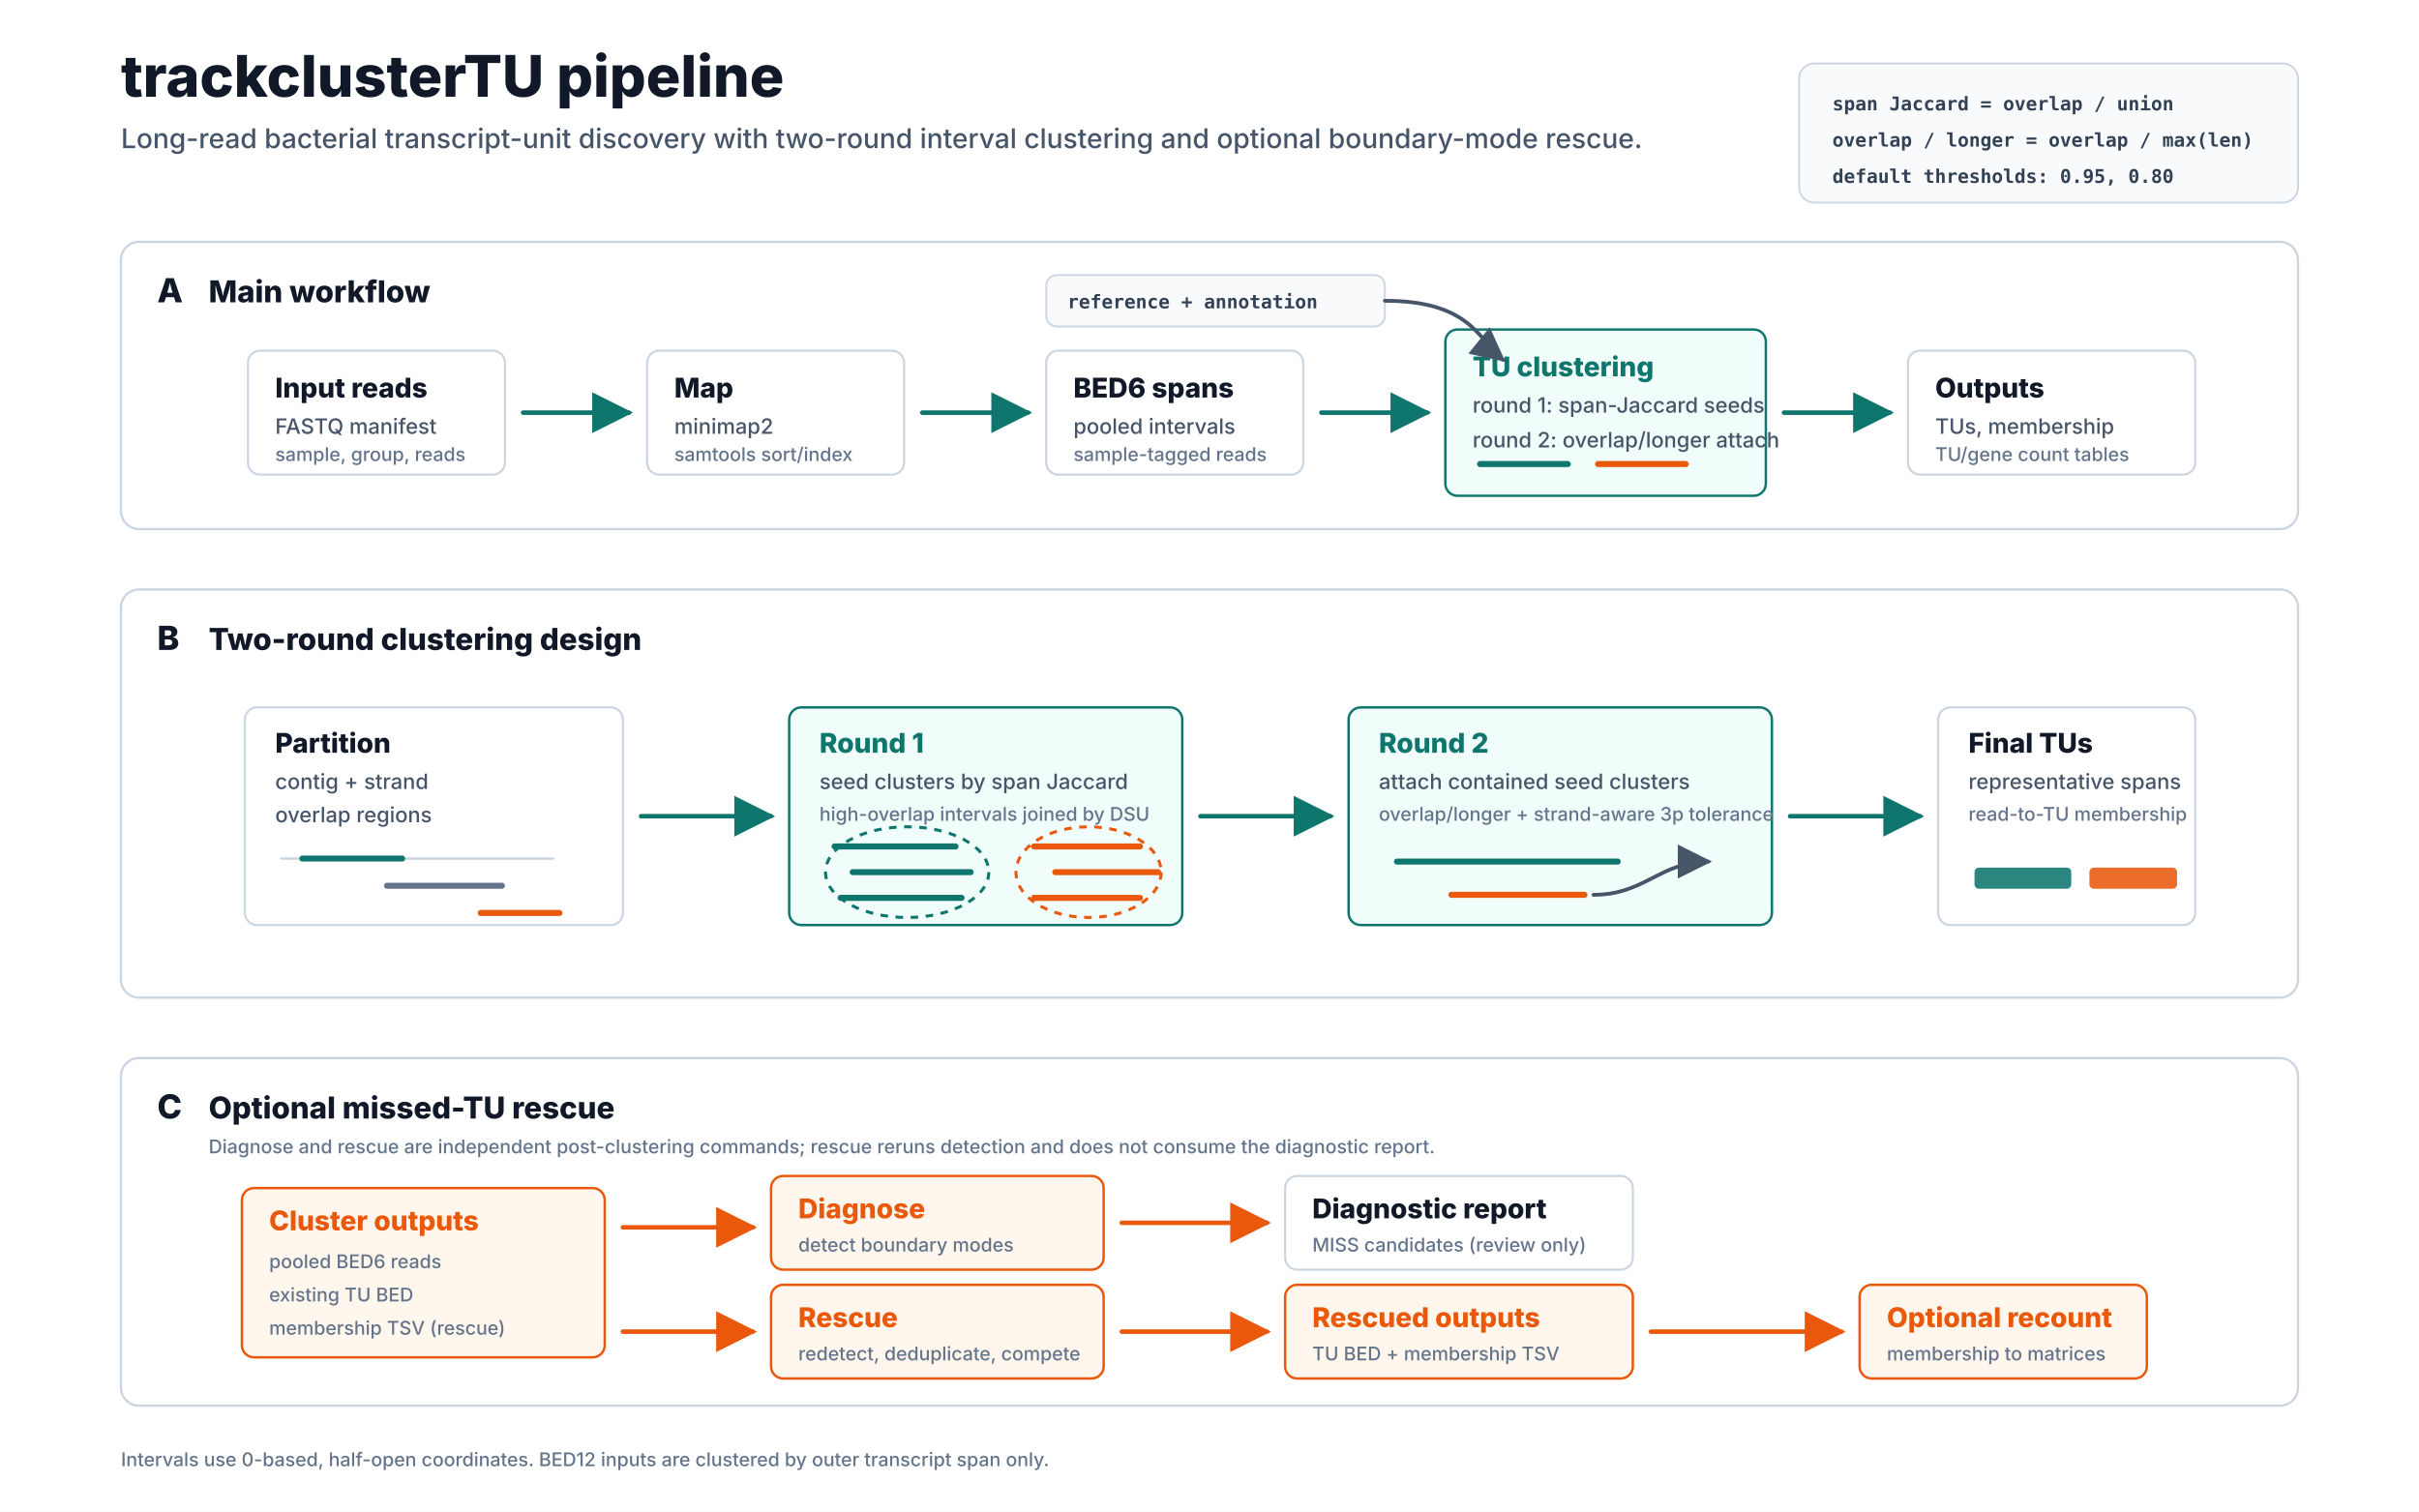
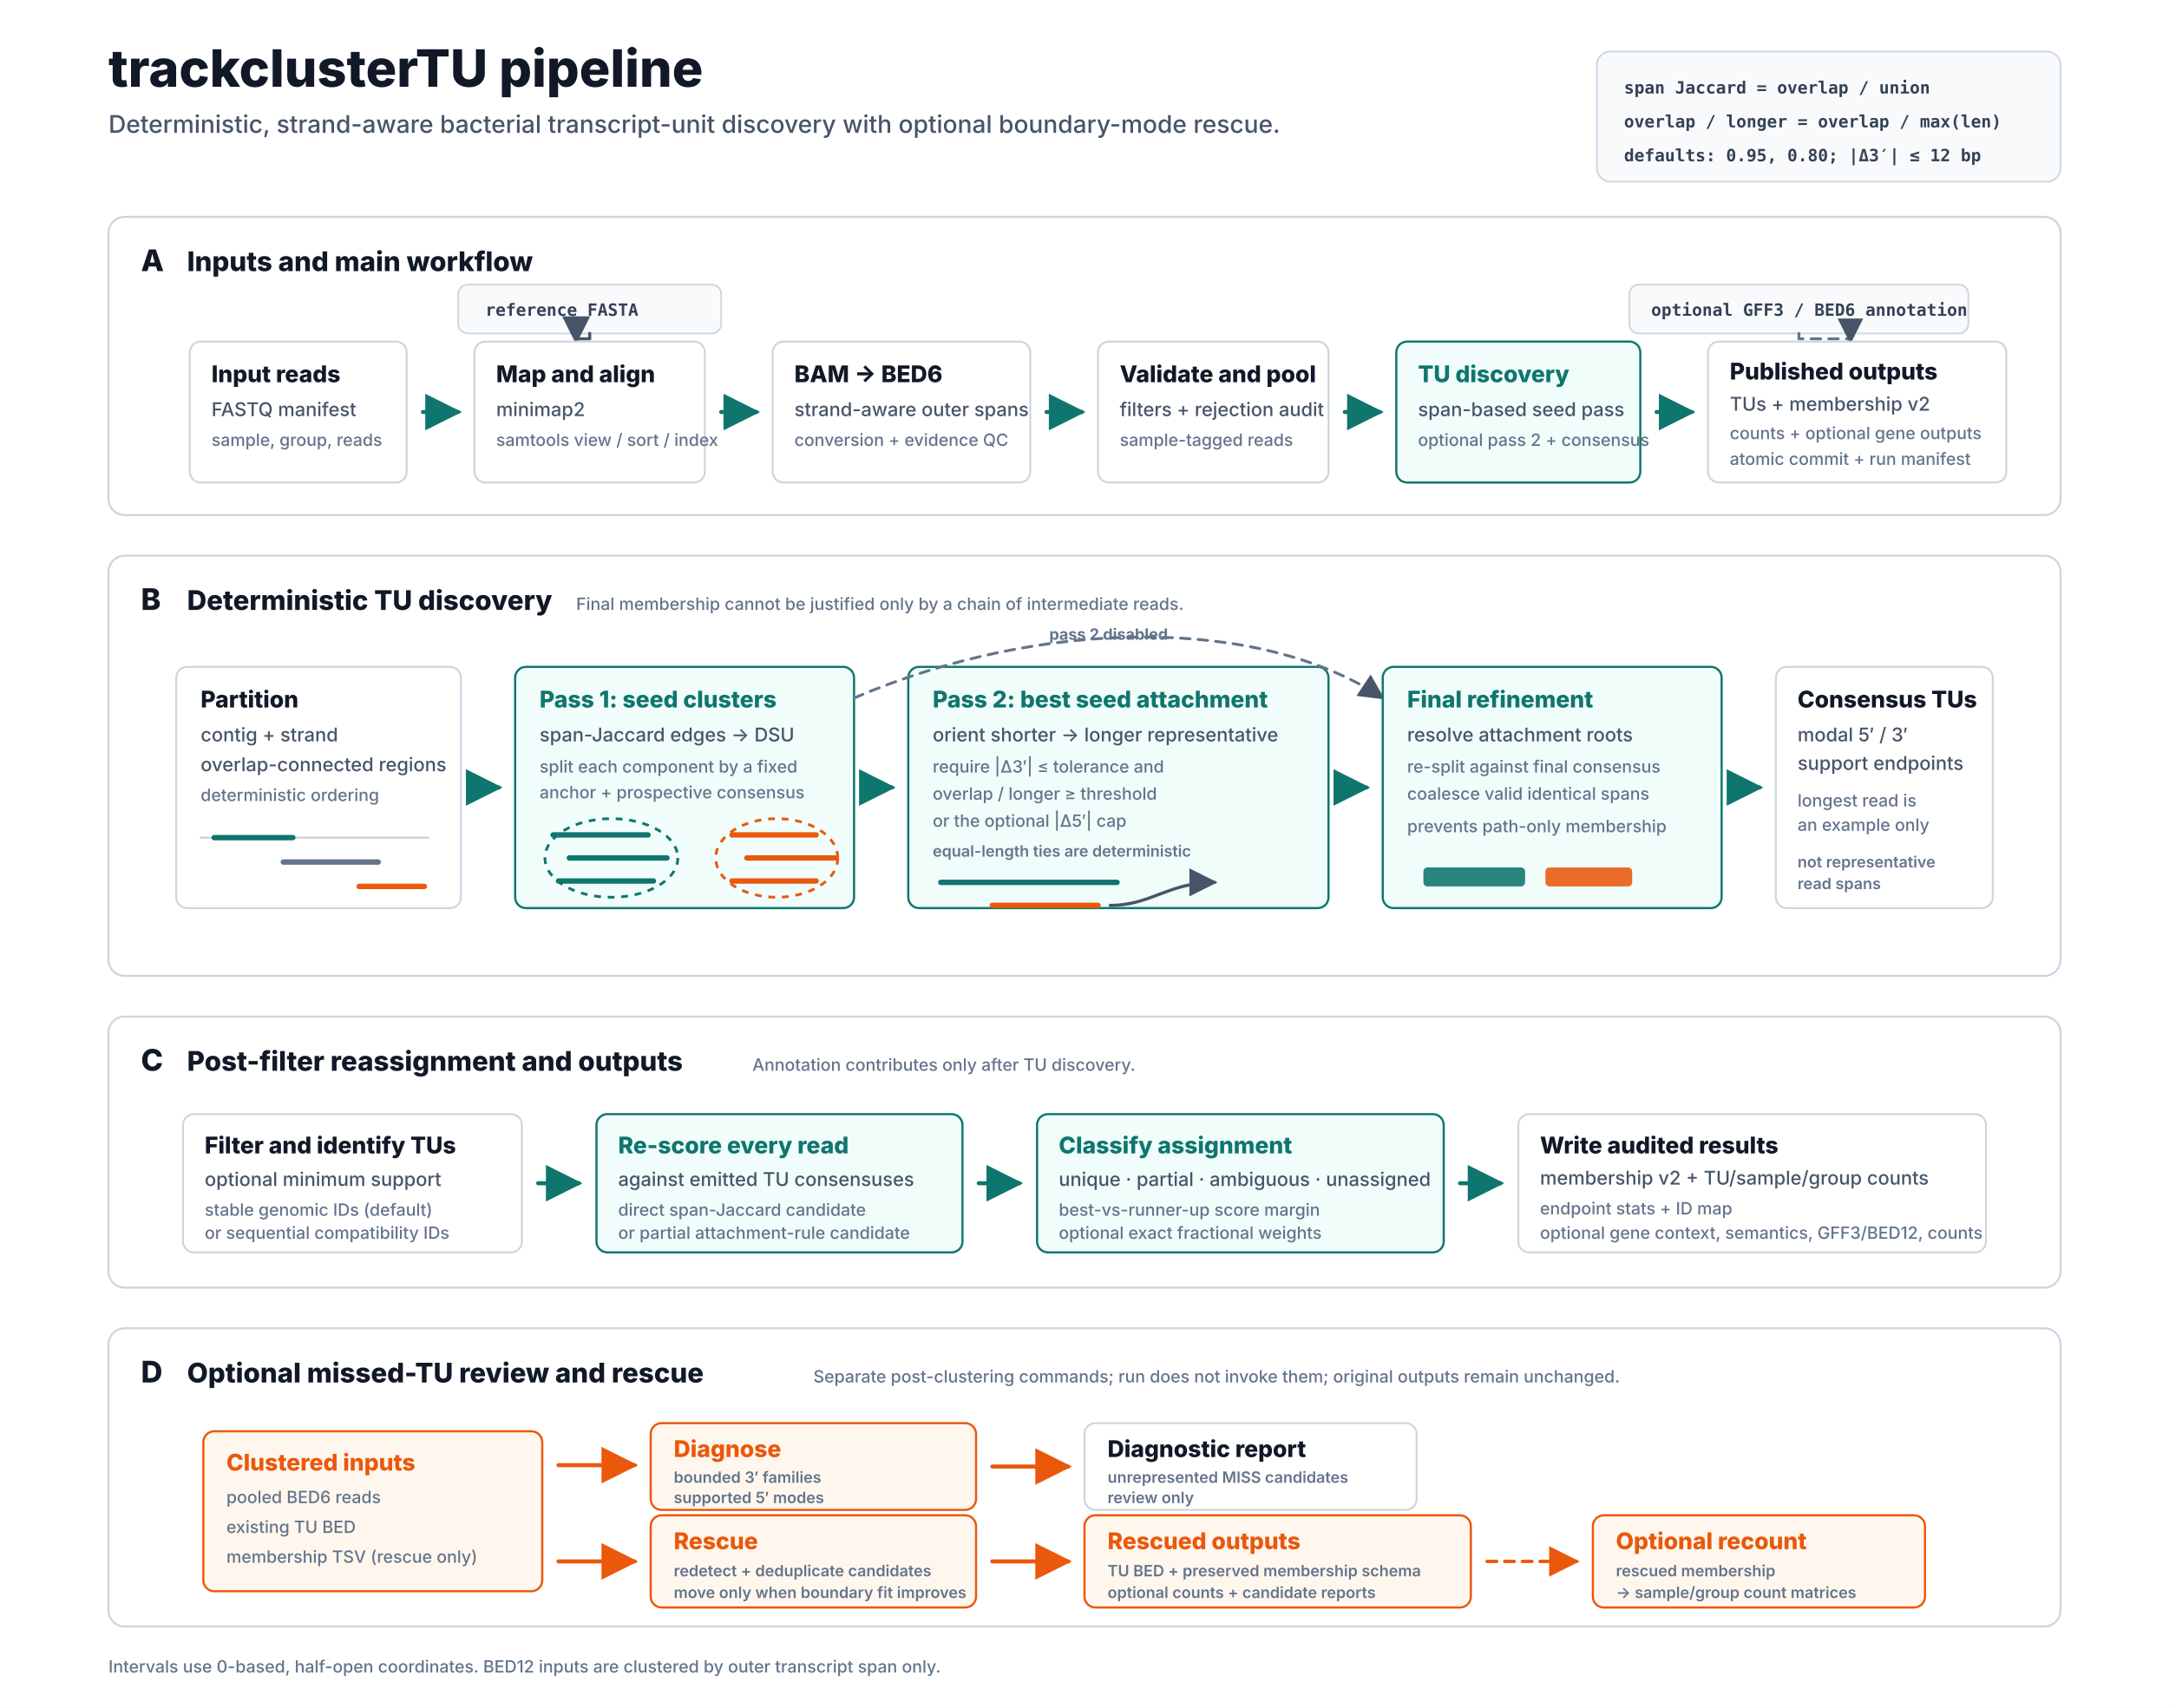
- <svg xmlns="http://www.w3.org/2000/svg" viewBox="0 0 1600 1000" role="img" aria-labelledby="title desc">
+ <svg xmlns="http://www.w3.org/2000/svg" viewBox="0 0 1600 1260" role="img" aria-labelledby="title desc">
  <defs>
    <marker id="arrowTeal" viewBox="0 0 10 10" refX="9" refY="5" markerWidth="9" markerHeight="9" orient="auto-start-reverse">
      <path d="M0 0L10 5L0 10Z" fill="#0f766e" />
    </marker>
    <marker id="arrowOrange" viewBox="0 0 10 10" refX="9" refY="5" markerWidth="9" markerHeight="9" orient="auto-start-reverse">
      <path d="M0 0L10 5L0 10Z" fill="#ea580c" />
    </marker>
    <marker id="arrowGray" viewBox="0 0 10 10" refX="9" refY="5" markerWidth="9" markerHeight="9" orient="auto-start-reverse">
      <path d="M0 0L10 5L0 10Z" fill="#475569" />
    </marker>
    <style>
-       .title { font: 800 38px Inter, Avenir, Helvetica, Arial, sans-serif; fill: #111827; letter-spacing: 0; }
-       .subtitle { font: 500 18px Inter, Avenir, Helvetica, Arial, sans-serif; fill: #475569; letter-spacing: 0; }
-       .panel-label { font: 800 22px Inter, Avenir, Helvetica, Arial, sans-serif; fill: #111827; letter-spacing: 0; }
-       .panel-title { font: 800 20px Inter, Avenir, Helvetica, Arial, sans-serif; fill: #111827; letter-spacing: 0; }
-       .box-title { font: 800 18px Inter, Avenir, Helvetica, Arial, sans-serif; fill: #111827; letter-spacing: 0; }
-       .box-title-teal { font: 800 18px Inter, Avenir, Helvetica, Arial, sans-serif; fill: #0f766e; letter-spacing: 0; }
-       .box-title-orange { font: 800 18px Inter, Avenir, Helvetica, Arial, sans-serif; fill: #ea580c; letter-spacing: 0; }
-       .body { font: 500 14px Inter, Avenir, Helvetica, Arial, sans-serif; fill: #475569; letter-spacing: 0; }
-       .small { font: 500 12.5px Inter, Avenir, Helvetica, Arial, sans-serif; fill: #64748b; letter-spacing: 0; }
-       .mono { font: 650 12.5px ui-monospace, SFMono-Regular, Menlo, Consolas, monospace; fill: #334155; letter-spacing: 0; }
+       .title { font: 800 38px Inter, Avenir, Helvetica, Arial, sans-serif; fill: #111827; }
+       .subtitle { font: 500 18px Inter, Avenir, Helvetica, Arial, sans-serif; fill: #475569; }
+       .panel-label { font: 800 22px Inter, Avenir, Helvetica, Arial, sans-serif; fill: #111827; }
+       .panel-title { font: 800 20px Inter, Avenir, Helvetica, Arial, sans-serif; fill: #111827; }
+       .box-title { font: 800 17px Inter, Avenir, Helvetica, Arial, sans-serif; fill: #111827; }
+       .box-title-teal { font: 800 17px Inter, Avenir, Helvetica, Arial, sans-serif; fill: #0f766e; }
+       .box-title-orange { font: 800 17px Inter, Avenir, Helvetica, Arial, sans-serif; fill: #ea580c; }
+       .body { font: 500 14px Inter, Avenir, Helvetica, Arial, sans-serif; fill: #475569; }
+       .small { font: 500 12.5px Inter, Avenir, Helvetica, Arial, sans-serif; fill: #64748b; }
+       .tiny { font: 600 11.5px Inter, Avenir, Helvetica, Arial, sans-serif; fill: #64748b; }
+       .mono { font: 650 12.5px ui-monospace, SFMono-Regular, Menlo, Consolas, monospace; fill: #334155; }
+       .arrow-label { font: 700 11.5px Inter, Avenir, Helvetica, Arial, sans-serif; fill: #64748b; }
      .panel { fill: #ffffff; stroke: #cbd5e1; stroke-width: 1.5; }
      .box { fill: #ffffff; stroke: #cbd5e1; stroke-width: 1.4; }
      .box-teal { fill: #f0fdfa; stroke: #0f766e; stroke-width: 1.6; }
      .box-orange { fill: #fff7ed; stroke: #ea580c; stroke-width: 1.6; }
      .note { fill: #f8fafc; stroke: #cbd5e1; stroke-width: 1.2; }
+       .note-teal { fill: #f0fdfa; stroke: #99f6e4; stroke-width: 1.2; }
+       .badge { fill: #ffffff; stroke: #99f6e4; stroke-width: 1.2; }
      .arrow { fill: none; stroke: #0f766e; stroke-width: 3; stroke-linecap: round; stroke-linejoin: round; marker-end: url(#arrowTeal); }
+       .arrow-gray { fill: none; stroke: #475569; stroke-width: 2.3; stroke-linecap: round; stroke-linejoin: round; marker-end: url(#arrowGray); }
+       .arrow-gray-dashed { fill: none; stroke: #64748b; stroke-width: 2.1; stroke-dasharray: 7 6; stroke-linecap: round; stroke-linejoin: round; marker-end: url(#arrowGray); }
      .arrow-orange { fill: none; stroke: #ea580c; stroke-width: 3; stroke-linecap: round; stroke-linejoin: round; marker-end: url(#arrowOrange); }
-       .arrow-gray { fill: none; stroke: #475569; stroke-width: 2.5; stroke-linecap: round; stroke-linejoin: round; marker-end: url(#arrowGray); }
+       .arrow-orange-dashed { fill: none; stroke: #ea580c; stroke-width: 2.5; stroke-dasharray: 7 6; stroke-linecap: round; stroke-linejoin: round; marker-end: url(#arrowOrange); }
      .read-teal { fill: none; stroke: #0f766e; stroke-width: 4; stroke-linecap: round; }
      .read-orange { fill: none; stroke: #ea580c; stroke-width: 4; stroke-linecap: round; }
      .read-gray { fill: none; stroke: #64748b; stroke-width: 4; stroke-linecap: round; }
      .thin-track { fill: none; stroke: #cbd5e1; stroke-width: 1.6; stroke-linecap: round; }
      .cluster-teal { fill: none; stroke: #0f766e; stroke-width: 2; stroke-dasharray: 5 5; }
      .cluster-orange { fill: none; stroke: #ea580c; stroke-width: 2; stroke-dasharray: 5 5; }
      .tu-teal { fill: #0f766e; opacity: 0.88; }
      .tu-orange { fill: #ea580c; opacity: 0.88; }
    </style>
  </defs>
-   <rect x="0" y="0" width="1600" height="1000" fill="#ffffff" />
+   <rect x="0" y="0" width="1600" height="1260" fill="#ffffff" />
  <g transform="translate(80 64)">
    <text class="title" x="0" y="0">trackclusterTU pipeline</text>
-     <text class="subtitle" x="0" y="34">Long-read bacterial transcript-unit discovery with two-round interval clustering and optional boundary-mode rescue.</text>
-   </g>
-   <g transform="translate(1190 42)">
-     <rect class="note" x="0" y="0" width="330" height="92" rx="10" />
-     <text class="mono" x="22" y="31">span Jaccard = overlap / union</text>
-     <text class="mono" x="22" y="55">overlap / longer = overlap / max(len)</text>
-     <text class="mono" x="22" y="79">default thresholds: 0.95, 0.80</text>
+     <text class="subtitle" x="0" y="34">Deterministic, strand-aware bacterial transcript-unit discovery with optional boundary-mode rescue.</text>
+   </g>
+   <g transform="translate(1178 38)">
+     <rect class="note" x="0" y="0" width="342" height="96" rx="10" />
+     <text class="mono" x="20" y="31">span Jaccard = overlap / union</text>
+     <text class="mono" x="20" y="56">overlap / longer = overlap / max(len)</text>
+     <text class="mono" x="20" y="81">defaults: 0.95, 0.80; |Δ3′| ≤ 12 bp</text>
  </g>
  <g id="panel-a" transform="translate(80 160)">
-     <rect class="panel" x="0" y="0" width="1440" height="190" rx="12" />
+     <rect class="panel" x="0" y="0" width="1440" height="220" rx="12" />
    <text class="panel-label" x="24" y="40">A</text>
-     <text class="panel-title" x="58" y="40">Main workflow</text>
-     <g transform="translate(84 72)">
-       <rect class="box" x="0" y="0" width="170" height="82" rx="8" />
-       <text class="box-title" x="18" y="31">Input reads</text>
-       <text class="body" x="18" y="55">FASTQ manifest</text>
-       <text class="small" x="18" y="73">sample, group, reads</text>
-     </g>
-     <path class="arrow" d="M266 113H336" />
-     <g transform="translate(348 72)">
-       <rect class="box" x="0" y="0" width="170" height="82" rx="8" />
-       <text class="box-title" x="18" y="31">Map</text>
-       <text class="body" x="18" y="55">minimap2</text>
-       <text class="small" x="18" y="73">samtools sort/index</text>
-     </g>
-     <path class="arrow" d="M530 113H600" />
-     <g transform="translate(612 72)">
-       <rect class="box" x="0" y="0" width="170" height="82" rx="8" />
-       <text class="box-title" x="18" y="31">BED6 spans</text>
-       <text class="body" x="18" y="55">pooled intervals</text>
-       <text class="small" x="18" y="73">sample-tagged reads</text>
-     </g>
-     <path class="arrow" d="M794 113H864" />
-     <g transform="translate(876 58)">
-       <rect class="box-teal" x="0" y="0" width="212" height="110" rx="8" />
-       <text class="box-title-teal" x="18" y="31">TU clustering</text>
-       <text class="body" x="18" y="55">round 1: span-Jaccard seeds</text>
-       <text class="body" x="18" y="78">round 2: overlap/longer attach</text>
-       <g transform="translate(23 89)">
-         <path class="read-teal" d="M0 0h58" />
-         <path class="read-orange" d="M78 0h58" />
-       </g>
-     </g>
-     <path class="arrow" d="M1100 113H1170" />
-     <g transform="translate(1182 72)">
-       <rect class="box" x="0" y="0" width="190" height="82" rx="8" />
-       <text class="box-title" x="18" y="31">Outputs</text>
-       <text class="body" x="18" y="55">TUs, membership</text>
-       <text class="small" x="18" y="73">TU/gene count tables</text>
-     </g>
-     <g transform="translate(612 22)">
-       <rect class="note" x="0" y="0" width="224" height="34" rx="7" />
-       <text class="mono" x="14" y="22">reference + annotation</text>
-     </g>
-     <path class="arrow-gray" d="M836 39C893 39 898 65 914 78" />
-   </g>
-   <g id="panel-b" transform="translate(80 390)">
-     <rect class="panel" x="0" y="0" width="1440" height="270" rx="12" />
+     <text class="panel-title" x="58" y="40">Inputs and main workflow</text>
+     <g transform="translate(258 50)">
+       <rect class="note" x="0" y="0" width="194" height="36" rx="7" />
+       <text class="mono" x="20" y="23">reference FASTA</text>
+     </g>
+     <path class="arrow-gray" d="M355 86V90H345V92" />
+     <g transform="translate(1122 50)">
+       <rect class="note" x="0" y="0" width="250" height="36" rx="7" />
+       <text class="mono" x="16" y="23">optional GFF3 / BED6 annotation</text>
+     </g>
+     <path class="arrow-gray-dashed" d="M1247 86V90H1285V92" />
+     <g transform="translate(60 92)">
+       <rect class="box" x="0" y="0" width="160" height="104" rx="8" />
+       <text class="box-title" x="16" y="30">Input reads</text>
+       <text class="body" x="16" y="55">FASTQ manifest</text>
+       <text class="small" x="16" y="77">sample, group, reads</text>
+     </g>
+     <path class="arrow" d="M232 144H258" />
+     <g transform="translate(270 92)">
+       <rect class="box" x="0" y="0" width="170" height="104" rx="8" />
+       <text class="box-title" x="16" y="30">Map and align</text>
+       <text class="body" x="16" y="55">minimap2</text>
+       <text class="small" x="16" y="77">samtools view / sort / index</text>
+     </g>
+     <path class="arrow" d="M452 144H478" />
+     <g transform="translate(490 92)">
+       <rect class="box" x="0" y="0" width="190" height="104" rx="8" />
+       <text class="box-title" x="16" y="30">BAM → BED6</text>
+       <text class="body" x="16" y="55">strand-aware outer spans</text>
+       <text class="small" x="16" y="77">conversion + evidence QC</text>
+     </g>
+     <path class="arrow" d="M692 144H718" />
+     <g transform="translate(730 92)">
+       <rect class="box" x="0" y="0" width="170" height="104" rx="8" />
+       <text class="box-title" x="16" y="30">Validate and pool</text>
+       <text class="body" x="16" y="55">filters + rejection audit</text>
+       <text class="small" x="16" y="77">sample-tagged reads</text>
+     </g>
+     <path class="arrow" d="M912 144H938" />
+     <g transform="translate(950 92)">
+       <rect class="box-teal" x="0" y="0" width="180" height="104" rx="8" />
+       <text class="box-title-teal" x="16" y="30">TU discovery</text>
+       <text class="body" x="16" y="55">span-based seed pass</text>
+       <text class="small" x="16" y="77">optional pass 2 + consensus</text>
+     </g>
+     <path class="arrow" d="M1142 144H1168" />
+     <g transform="translate(1180 92)">
+       <rect class="box" x="0" y="0" width="220" height="104" rx="8" />
+       <text class="box-title" x="16" y="28">Published outputs</text>
+       <text class="body" x="16" y="51">TUs + membership v2</text>
+       <text class="small" x="16" y="72">counts + optional gene outputs</text>
+       <text class="small" x="16" y="91">atomic commit + run manifest</text>
+     </g>
+   </g>
+   <g id="panel-b" transform="translate(80 410)">
+     <rect class="panel" x="0" y="0" width="1440" height="310" rx="12" />
    <text class="panel-label" x="24" y="40">B</text>
-     <text class="panel-title" x="58" y="40">Two-round clustering design</text>
-     <g transform="translate(82 78)">
-       <rect class="box" x="0" y="0" width="250" height="144" rx="8" />
-       <text class="box-title" x="20" y="30">Partition</text>
-       <text class="body" x="20" y="54">contig + strand</text>
-       <text class="body" x="20" y="76">overlap regions</text>
-       <g transform="translate(24 100)">
-         <path class="thin-track" d="M0 0h180" />
-         <path class="read-teal" d="M14 0h66" />
-         <path class="read-gray" d="M70 18h76" />
-         <path class="read-orange" d="M132 36h52" />
-       </g>
-     </g>
-     <path class="arrow" d="M344 150H430" />
-     <g transform="translate(442 78)">
-       <rect class="box-teal" x="0" y="0" width="260" height="144" rx="8" />
-       <text class="box-title-teal" x="20" y="30">Round 1</text>
-       <text class="body" x="20" y="54">seed clusters by span Jaccard</text>
-       <text class="small" x="20" y="75">high-overlap intervals joined by DSU</text>
-       <g transform="translate(30 92)">
-         <path class="read-teal" d="M0 0h80M12 17h78M4 34h80" />
-         <path class="read-orange" d="M132 0h70M146 17h68M132 34h70" />
-         <ellipse class="cluster-teal" cx="48" cy="17" rx="54" ry="30" />
-         <ellipse class="cluster-orange" cx="168" cy="17" rx="48" ry="30" />
-       </g>
-     </g>
-     <path class="arrow" d="M714 150H800" />
-     <g transform="translate(812 78)">
-       <rect class="box-teal" x="0" y="0" width="280" height="144" rx="8" />
-       <text class="box-title-teal" x="20" y="30">Round 2</text>
-       <text class="body" x="20" y="54">attach contained seed clusters</text>
-       <text class="small" x="20" y="75">overlap/longer + strand-aware 3p tolerance</text>
-       <g transform="translate(32 102)">
-         <path class="read-teal" d="M0 0h146" />
-         <path class="read-orange" d="M36 22h88" />
-         <path class="arrow-gray" d="M130 22C164 22 174 0 206 0" />
-       </g>
-     </g>
-     <path class="arrow" d="M1104 150H1190" />
-     <g transform="translate(1202 78)">
-       <rect class="box" x="0" y="0" width="170" height="144" rx="8" />
-       <text class="box-title" x="20" y="30">Final TUs</text>
-       <text class="body" x="20" y="54">representative spans</text>
-       <text class="small" x="20" y="75">read-to-TU membership</text>
-       <g transform="translate(24 106)">
-         <rect class="tu-teal" x="0" y="0" width="64" height="14" rx="3" />
-         <rect class="tu-orange" x="76" y="0" width="58" height="14" rx="3" />
-       </g>
-     </g>
-   </g>
-   <g id="panel-c" transform="translate(80 700)">
-     <rect class="panel" x="0" y="0" width="1440" height="230" rx="12" />
+     <text class="panel-title" x="58" y="40">Deterministic TU discovery</text>
+     <text class="small" x="345" y="40">Final membership cannot be justified only by a chain of intermediate reads.</text>
+     <g transform="translate(50 82)">
+       <rect class="box" x="0" y="0" width="210" height="178" rx="8" />
+       <text class="box-title" x="18" y="30">Partition</text>
+       <text class="body" x="18" y="55">contig + strand</text>
+       <text class="body" x="18" y="77">overlap-connected regions</text>
+       <text class="small" x="18" y="99">deterministic ordering</text>
+       <g transform="translate(18 126)">
+         <path class="thin-track" d="M0 0h168" />
+         <path class="read-teal" d="M10 0h58" />
+         <path class="read-gray" d="M61 18h70" />
+         <path class="read-orange" d="M117 36h48" />
+       </g>
+     </g>
+     <path class="arrow" d="M272 171H288" />
+     <g transform="translate(300 82)">
+       <rect class="box-teal" x="0" y="0" width="250" height="178" rx="8" />
+       <text class="box-title-teal" x="18" y="30">Pass 1: seed clusters</text>
+       <text class="body" x="18" y="55">span-Jaccard edges → DSU</text>
+       <text class="small" x="18" y="78">split each component by a fixed</text>
+       <text class="small" x="18" y="97">anchor + prospective consensus</text>
+       <g transform="translate(28 124)">
+         <path class="read-teal" d="M0 0h70M12 17h72M4 34h70" />
+         <path class="read-orange" d="M132 0h62M143 17h65M132 34h62" />
+         <ellipse class="cluster-teal" cx="43" cy="17" rx="49" ry="29" />
+         <ellipse class="cluster-orange" cx="165" cy="17" rx="45" ry="29" />
+       </g>
+     </g>
+     <path class="arrow" d="M562 171H578" />
+     <g transform="translate(590 82)">
+       <rect class="box-teal" x="0" y="0" width="310" height="178" rx="8" />
+       <text class="box-title-teal" x="18" y="30">Pass 2: best seed attachment</text>
+       <text class="body" x="18" y="55">orient shorter → longer representative</text>
+       <text class="small" x="18" y="78">require |Δ3′| ≤ tolerance and</text>
+       <text class="small" x="18" y="98">overlap / longer ≥ threshold</text>
+       <text class="small" x="18" y="118">or the optional |Δ5′| cap</text>
+       <text class="tiny" x="18" y="140">equal-length ties are deterministic</text>
+       <g transform="translate(24 159)">
+         <path class="read-teal" d="M0 0h130" />
+         <path class="read-orange" d="M38 17h78" />
+         <path class="arrow-gray" d="M125 17C155 17 168 0 202 0" />
+       </g>
+     </g>
+     <path class="arrow" d="M912 171H928" />
+     <path class="arrow-gray-dashed" d="M550 105C690 45 850 45 940 105" />
+     <text class="arrow-label" x="694" y="62">pass 2 disabled</text>
+     <g transform="translate(940 82)">
+       <rect class="box-teal" x="0" y="0" width="250" height="178" rx="8" />
+       <text class="box-title-teal" x="18" y="30">Final refinement</text>
+       <text class="body" x="18" y="55">resolve attachment roots</text>
+       <text class="small" x="18" y="78">re-split against final consensus</text>
+       <text class="small" x="18" y="98">coalesce valid identical spans</text>
+       <text class="small" x="18" y="122">prevents path-only membership</text>
+       <g transform="translate(30 148)">
+         <rect class="tu-teal" x="0" y="0" width="75" height="14" rx="3" />
+         <rect class="tu-orange" x="90" y="0" width="64" height="14" rx="3" />
+       </g>
+     </g>
+     <path class="arrow" d="M1202 171H1218" />
+     <g transform="translate(1230 82)">
+       <rect class="box" x="0" y="0" width="160" height="178" rx="8" />
+       <text class="box-title" x="16" y="30">Consensus TUs</text>
+       <text class="body" x="16" y="55">modal 5′ / 3′</text>
+       <text class="body" x="16" y="76">support endpoints</text>
+       <text class="small" x="16" y="103">longest read is</text>
+       <text class="small" x="16" y="121">an example only</text>
+       <text class="tiny" x="16" y="148">not representative</text>
+       <text class="tiny" x="16" y="164">read spans</text>
+     </g>
+   </g>
+   <g id="panel-c" transform="translate(80 750)">
+     <rect class="panel" x="0" y="0" width="1440" height="200" rx="12" />
    <text class="panel-label" x="24" y="40">C</text>
-     <text class="panel-title" x="58" y="40">Optional missed-TU rescue</text>
-     <text class="small" x="58" y="63">Diagnose and rescue are independent post-clustering commands; rescue reruns detection and does not consume the diagnostic report.</text>
-     <g transform="translate(80 86)">
-       <rect class="box-orange" x="0" y="0" width="240" height="112" rx="8" />
-       <text class="box-title-orange" x="18" y="28">Cluster outputs</text>
-       <text class="small" x="18" y="53">pooled BED6 reads</text>
-       <text class="small" x="18" y="75">existing TU BED</text>
-       <text class="small" x="18" y="97">membership TSV (rescue)</text>
-     </g>
-     <path class="arrow-orange" d="M332 112H418" />
-     <g transform="translate(430 78)">
-       <rect class="box-orange" x="0" y="0" width="220" height="62" rx="8" />
-       <text class="box-title-orange" x="18" y="28">Diagnose</text>
-       <text class="small" x="18" y="50">detect boundary modes</text>
-     </g>
-     <path class="arrow-orange" d="M662 109H758" />
-     <g transform="translate(770 78)">
-       <rect class="box" x="0" y="0" width="230" height="62" rx="8" />
-       <text class="box-title" x="18" y="28">Diagnostic report</text>
-       <text class="small" x="18" y="50">MISS candidates (review only)</text>
-     </g>
-     <path class="arrow-orange" d="M332 181H418" />
-     <g transform="translate(430 150)">
-       <rect class="box-orange" x="0" y="0" width="220" height="62" rx="8" />
-       <text class="box-title-orange" x="18" y="28">Rescue</text>
-       <text class="small" x="18" y="50">redetect, deduplicate, compete</text>
-     </g>
-     <path class="arrow-orange" d="M662 181H758" />
-     <g transform="translate(770 150)">
-       <rect class="box-orange" x="0" y="0" width="230" height="62" rx="8" />
-       <text class="box-title-orange" x="18" y="28">Rescued outputs</text>
-       <text class="small" x="18" y="50">TU BED + membership TSV</text>
-     </g>
-     <path class="arrow-orange" d="M1012 181H1138" />
-     <g transform="translate(1150 150)">
-       <rect class="box-orange" x="0" y="0" width="190" height="62" rx="8" />
-       <text class="box-title-orange" x="18" y="28">Optional recount</text>
-       <text class="small" x="18" y="50">membership to matrices</text>
-     </g>
-   </g>
-   <g transform="translate(80 970)">
+     <text class="panel-title" x="58" y="40">Post-filter reassignment and outputs</text>
+     <text class="small" x="475" y="40">Annotation contributes only after TU discovery.</text>
+     <g transform="translate(55 72)">
+       <rect class="box" x="0" y="0" width="250" height="102" rx="8" />
+       <text class="box-title" x="16" y="29">Filter and identify TUs</text>
+       <text class="body" x="16" y="53">optional minimum support</text>
+       <text class="small" x="16" y="75">stable genomic IDs (default)</text>
+       <text class="small" x="16" y="92">or sequential compatibility IDs</text>
+     </g>
+     <path class="arrow" d="M317 123H347" />
+     <g transform="translate(360 72)">
+       <rect class="box-teal" x="0" y="0" width="270" height="102" rx="8" />
+       <text class="box-title-teal" x="16" y="29">Re-score every read</text>
+       <text class="body" x="16" y="53">against emitted TU consensuses</text>
+       <text class="small" x="16" y="75">direct span-Jaccard candidate</text>
+       <text class="small" x="16" y="92">or partial attachment-rule candidate</text>
+     </g>
+     <path class="arrow" d="M642 123H672" />
+     <g transform="translate(685 72)">
+       <rect class="box-teal" x="0" y="0" width="300" height="102" rx="8" />
+       <text class="box-title-teal" x="16" y="29">Classify assignment</text>
+       <text class="body" x="16" y="53">unique · partial · ambiguous · unassigned</text>
+       <text class="small" x="16" y="75">best-vs-runner-up score margin</text>
+       <text class="small" x="16" y="92">optional exact fractional weights</text>
+     </g>
+     <path class="arrow" d="M997 123H1027" />
+     <g transform="translate(1040 72)">
+       <rect class="box" x="0" y="0" width="345" height="102" rx="8" />
+       <text class="box-title" x="16" y="29">Write audited results</text>
+       <text class="body" x="16" y="52">membership v2 + TU/sample/group counts</text>
+       <text class="small" x="16" y="74">endpoint stats + ID map</text>
+       <text class="small" x="16" y="92">optional gene context, semantics, GFF3/BED12, counts</text>
+     </g>
+   </g>
+   <g id="panel-d" transform="translate(80 980)">
+     <rect class="panel" x="0" y="0" width="1440" height="220" rx="12" />
+     <text class="panel-label" x="24" y="40">D</text>
+     <text class="panel-title" x="58" y="40">Optional missed-TU review and rescue</text>
+     <text class="small" x="520" y="40">Separate post-clustering commands; run does not invoke them; original outputs remain unchanged.</text>
+     <g transform="translate(70 76)">
+       <rect class="box-orange" x="0" y="0" width="250" height="118" rx="8" />
+       <text class="box-title-orange" x="17" y="29">Clustered inputs</text>
+       <text class="small" x="17" y="53">pooled BED6 reads</text>
+       <text class="small" x="17" y="75">existing TU BED</text>
+       <text class="small" x="17" y="97">membership TSV (rescue only)</text>
+     </g>
+     <path class="arrow-orange" d="M332 101H388" />
+     <g transform="translate(400 70)">
+       <rect class="box-orange" x="0" y="0" width="240" height="64" rx="8" />
+       <text class="box-title-orange" x="17" y="25">Diagnose</text>
+       <text class="tiny" x="17" y="44">bounded 3′ families</text>
+       <text class="tiny" x="17" y="59">supported 5′ modes</text>
+     </g>
+     <path class="arrow-orange" d="M652 102H708" />
+     <g transform="translate(720 70)">
+       <rect class="box" x="0" y="0" width="245" height="64" rx="8" />
+       <text class="box-title" x="17" y="25">Diagnostic report</text>
+       <text class="tiny" x="17" y="44">unrepresented MISS candidates</text>
+       <text class="tiny" x="17" y="59">review only</text>
+     </g>
+     <path class="arrow-orange" d="M332 172H388" />
+     <g transform="translate(400 138)">
+       <rect class="box-orange" x="0" y="0" width="240" height="68" rx="8" />
+       <text class="box-title-orange" x="17" y="25">Rescue</text>
+       <text class="tiny" x="17" y="45">redetect + deduplicate candidates</text>
+       <text class="tiny" x="17" y="61">move only when boundary fit improves</text>
+     </g>
+     <path class="arrow-orange" d="M652 172H708" />
+     <g transform="translate(720 138)">
+       <rect class="box-orange" x="0" y="0" width="285" height="68" rx="8" />
+       <text class="box-title-orange" x="17" y="25">Rescued outputs</text>
+       <text class="tiny" x="17" y="45">TU BED + preserved membership schema</text>
+       <text class="tiny" x="17" y="61">optional counts + candidate reports</text>
+     </g>
+     <path class="arrow-orange-dashed" d="M1017 172H1083" />
+     <g transform="translate(1095 138)">
+       <rect class="box-orange" x="0" y="0" width="245" height="68" rx="8" />
+       <text class="box-title-orange" x="17" y="25">Optional recount</text>
+       <text class="tiny" x="17" y="45">rescued membership</text>
+       <text class="tiny" x="17" y="61">→ sample/group count matrices</text>
+     </g>
+   </g>
+   <g transform="translate(80 1234)">
    <text class="small" x="0" y="0">Intervals use 0-based, half-open coordinates. BED12 inputs are clustered by outer transcript span only.</text>
  </g>
</svg>
